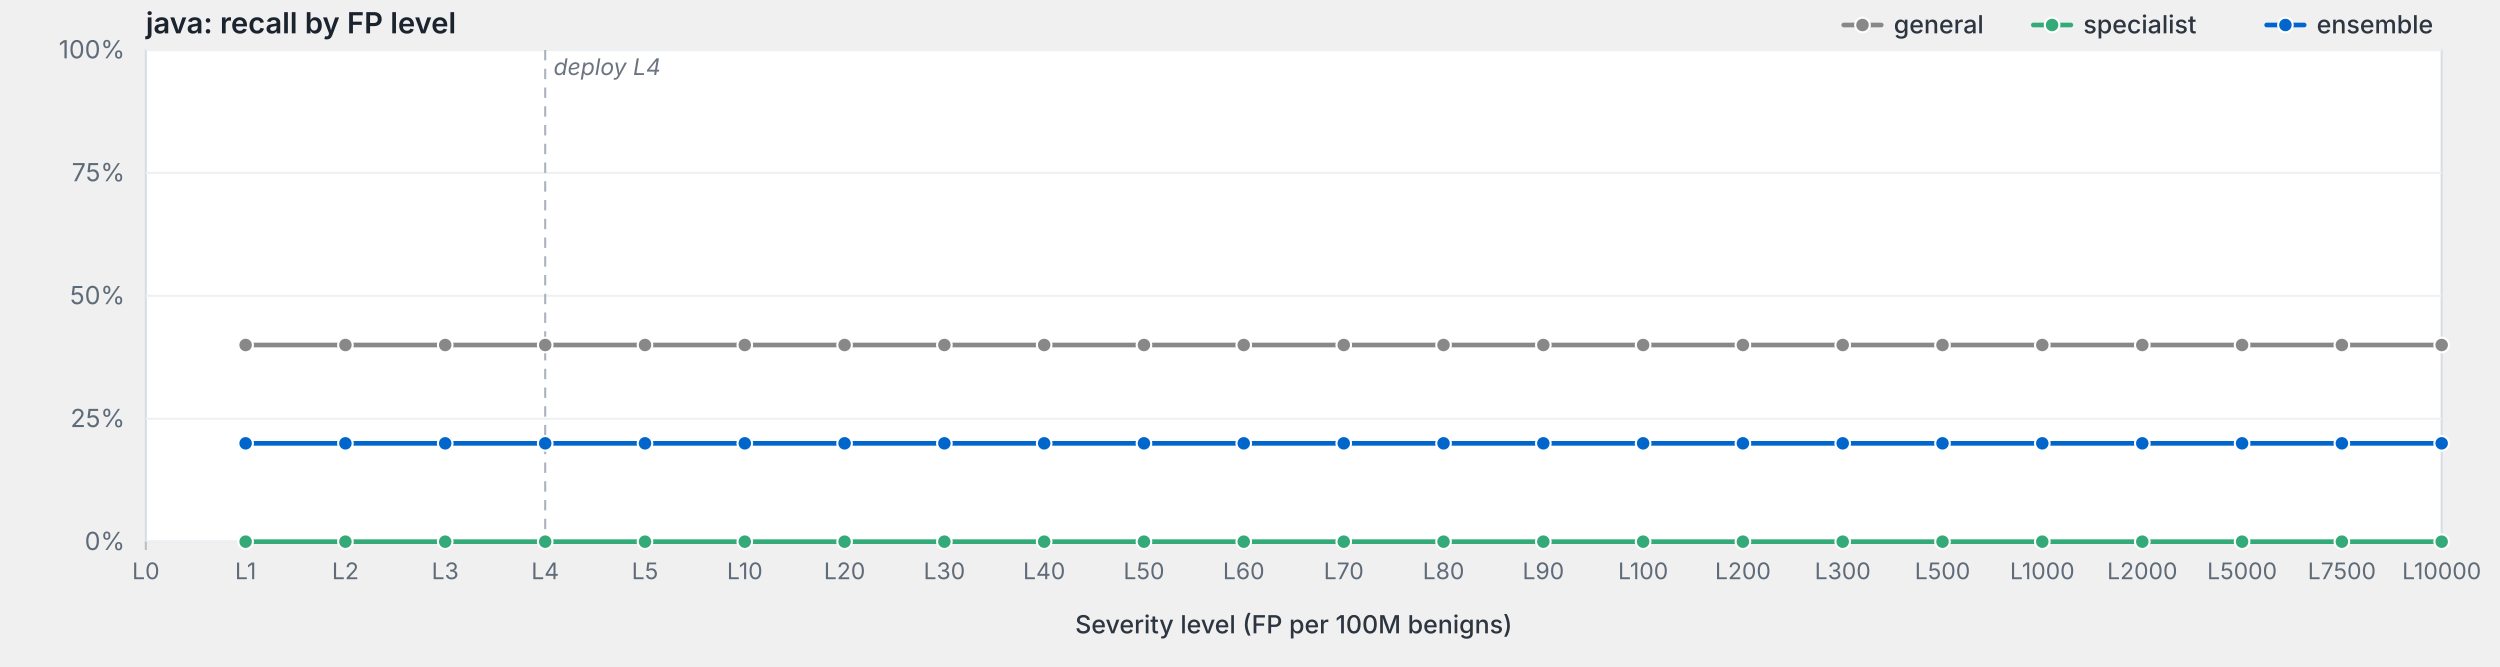
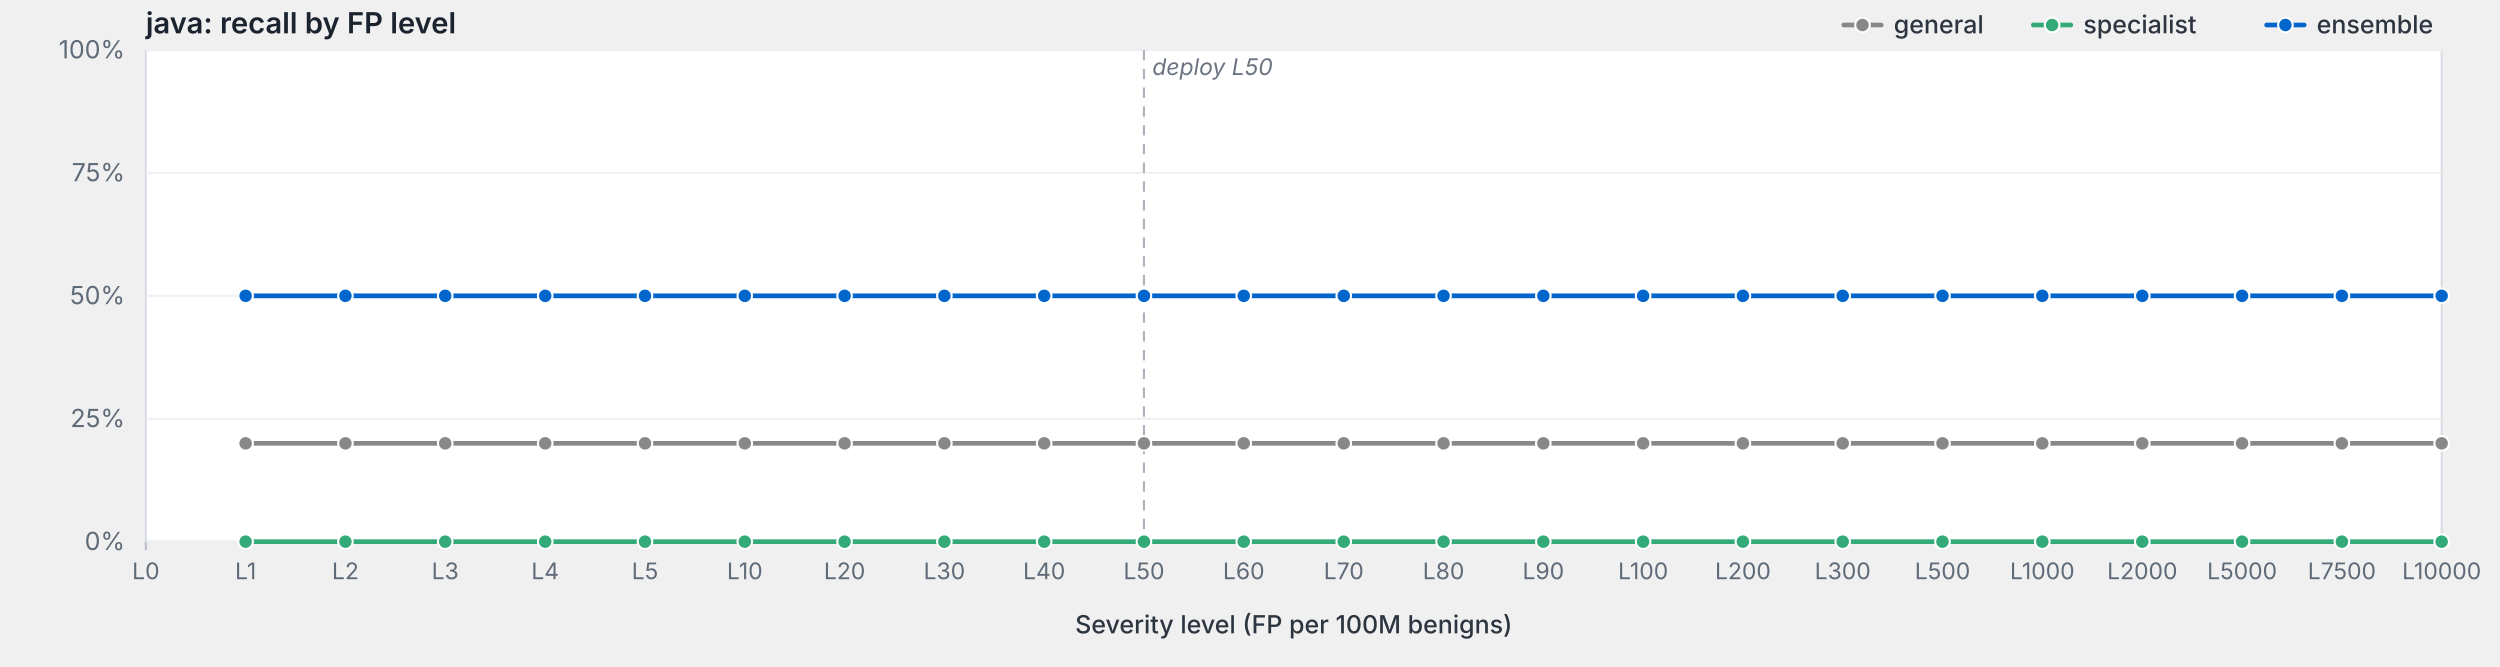
<svg xmlns="http://www.w3.org/2000/svg" viewBox="0 0 1200 320" width="1200" height="320" preserveAspectRatio="xMidYMid meet" role="img" aria-label="java: recall by FP level">
  <style>svg { background: #fdfdfd; }.frame { fill: #fff; stroke: #d8dde3; stroke-width: 1; }.grid { stroke: #eef0f3; stroke-width: 1; }.tick { stroke: #b8bfc7; stroke-width: 1; }.axis-label { fill: #5f6b78; font-family: -apple-system, BlinkMacSystemFont, "Segoe UI", system-ui, sans-serif; font-size: 12px; }.x-label { fill: #5f6b78; font-family: -apple-system, BlinkMacSystemFont, "Segoe UI", system-ui, sans-serif; font-size: 11px; }.axis-title { fill: #2d3540; font-family: -apple-system, BlinkMacSystemFont, "Segoe UI", system-ui, sans-serif; font-size: 12px; font-weight: 500; }.title { fill: #1a232e; font-family: -apple-system, BlinkMacSystemFont, "Segoe UI", system-ui, sans-serif; font-size: 14px; font-weight: 600; }.deploy-marker { stroke: #aab2bd; stroke-width: 1; stroke-dasharray: 5,4; }.deploy-label { fill: #6b7480; font-family: -apple-system, BlinkMacSystemFont, "Segoe UI", system-ui, sans-serif; font-size: 11px; font-style: italic; }.curve { fill: none; stroke-width: 2.25; stroke-linejoin: round; stroke-linecap: round; }.marker { stroke: #fff; stroke-width: 1; }.legend-text { fill: #2d3540; font-family: -apple-system, BlinkMacSystemFont, "Segoe UI", system-ui, sans-serif; font-size: 12px; font-weight: 500; }</style>
  <text class="title" x="70" y="16">java: recall by FP level</text>
  <rect class="frame" x="70" y="24" width="1102" height="236" />
  <line class="grid" x1="70" y1="260.0" x2="1172" y2="260.0" />
  <text class="axis-label" x="60" y="264.0" text-anchor="end">0%</text>
  <line class="grid" x1="70" y1="201.0" x2="1172" y2="201.0" />
  <text class="axis-label" x="60" y="205.0" text-anchor="end">25%</text>
  <line class="grid" x1="70" y1="142.0" x2="1172" y2="142.0" />
  <text class="axis-label" x="60" y="146.0" text-anchor="end">50%</text>
  <line class="grid" x1="70" y1="83.0" x2="1172" y2="83.0" />
  <text class="axis-label" x="60" y="87.0" text-anchor="end">75%</text>
  <line class="grid" x1="70" y1="24.0" x2="1172" y2="24.0" />
  <text class="axis-label" x="60" y="28.0" text-anchor="end">100%</text>
-   <line class="deploy-marker" x1="261.7" y1="24" x2="261.7" y2="260" />
-   <text class="deploy-label" x="265.7" y="36" text-anchor="start">deploy L4</text>
+   <line class="deploy-marker" x1="549.1" y1="24" x2="549.1" y2="260" />
+   <text class="deploy-label" x="553.1" y="36" text-anchor="start">deploy L50</text>
  <line class="tick" x1="70.0" y1="260" x2="70.0" y2="264" />
  <text class="x-label" x="70.0" y="278" text-anchor="middle">L0</text>
  <line class="tick" x1="117.9" y1="260" x2="117.9" y2="264" />
  <text class="x-label" x="117.9" y="278" text-anchor="middle">L1</text>
  <line class="tick" x1="165.8" y1="260" x2="165.8" y2="264" />
  <text class="x-label" x="165.8" y="278" text-anchor="middle">L2</text>
  <line class="tick" x1="213.7" y1="260" x2="213.7" y2="264" />
  <text class="x-label" x="213.7" y="278" text-anchor="middle">L3</text>
  <line class="tick" x1="261.7" y1="260" x2="261.7" y2="264" />
  <text class="x-label" x="261.7" y="278" text-anchor="middle">L4</text>
  <line class="tick" x1="309.6" y1="260" x2="309.6" y2="264" />
  <text class="x-label" x="309.6" y="278" text-anchor="middle">L5</text>
  <line class="tick" x1="357.5" y1="260" x2="357.5" y2="264" />
  <text class="x-label" x="357.5" y="278" text-anchor="middle">L10</text>
  <line class="tick" x1="405.4" y1="260" x2="405.4" y2="264" />
  <text class="x-label" x="405.4" y="278" text-anchor="middle">L20</text>
  <line class="tick" x1="453.3" y1="260" x2="453.3" y2="264" />
  <text class="x-label" x="453.3" y="278" text-anchor="middle">L30</text>
  <line class="tick" x1="501.2" y1="260" x2="501.2" y2="264" />
  <text class="x-label" x="501.2" y="278" text-anchor="middle">L40</text>
  <line class="tick" x1="549.1" y1="260" x2="549.1" y2="264" />
  <text class="x-label" x="549.1" y="278" text-anchor="middle">L50</text>
  <line class="tick" x1="597.0" y1="260" x2="597.0" y2="264" />
  <text class="x-label" x="597.0" y="278" text-anchor="middle">L60</text>
  <line class="tick" x1="645.0" y1="260" x2="645.0" y2="264" />
  <text class="x-label" x="645.0" y="278" text-anchor="middle">L70</text>
  <line class="tick" x1="692.9" y1="260" x2="692.9" y2="264" />
  <text class="x-label" x="692.9" y="278" text-anchor="middle">L80</text>
  <line class="tick" x1="740.8" y1="260" x2="740.8" y2="264" />
  <text class="x-label" x="740.8" y="278" text-anchor="middle">L90</text>
  <line class="tick" x1="788.7" y1="260" x2="788.7" y2="264" />
  <text class="x-label" x="788.7" y="278" text-anchor="middle">L100</text>
  <line class="tick" x1="836.6" y1="260" x2="836.6" y2="264" />
  <text class="x-label" x="836.6" y="278" text-anchor="middle">L200</text>
  <line class="tick" x1="884.5" y1="260" x2="884.5" y2="264" />
  <text class="x-label" x="884.5" y="278" text-anchor="middle">L300</text>
  <line class="tick" x1="932.4" y1="260" x2="932.4" y2="264" />
  <text class="x-label" x="932.4" y="278" text-anchor="middle">L500</text>
  <line class="tick" x1="980.3" y1="260" x2="980.3" y2="264" />
  <text class="x-label" x="980.3" y="278" text-anchor="middle">L1000</text>
  <line class="tick" x1="1028.3" y1="260" x2="1028.3" y2="264" />
  <text class="x-label" x="1028.3" y="278" text-anchor="middle">L2000</text>
  <line class="tick" x1="1076.2" y1="260" x2="1076.2" y2="264" />
  <text class="x-label" x="1076.2" y="278" text-anchor="middle">L5000</text>
  <line class="tick" x1="1124.1" y1="260" x2="1124.1" y2="264" />
  <text class="x-label" x="1124.1" y="278" text-anchor="middle">L7500</text>
  <line class="tick" x1="1172.0" y1="260" x2="1172.0" y2="264" />
  <text class="x-label" x="1172.0" y="278" text-anchor="middle">L10000</text>
  <text class="axis-title" x="621.0" y="304" text-anchor="middle">Severity level (FP per 100M benigns)</text>
-   <path class="curve" d="M117.9,165.6 L165.8,165.6 L213.7,165.6 L261.7,165.6 L309.6,165.6 L357.5,165.6 L405.4,165.6 L453.3,165.6 L501.2,165.6 L549.1,165.6 L597.0,165.6 L645.0,165.6 L692.9,165.6 L740.8,165.6 L788.7,165.6 L836.6,165.6 L884.5,165.6 L932.4,165.6 L980.3,165.6 L1028.3,165.6 L1076.2,165.6 L1124.1,165.6 L1172.0,165.6" stroke="#888" />
-   <circle class="marker" cx="117.9" cy="165.6" r="3.5" fill="#888" />
-   <circle class="marker" cx="165.8" cy="165.6" r="3.5" fill="#888" />
-   <circle class="marker" cx="213.7" cy="165.6" r="3.5" fill="#888" />
-   <circle class="marker" cx="261.7" cy="165.6" r="3.5" fill="#888" />
-   <circle class="marker" cx="309.6" cy="165.6" r="3.5" fill="#888" />
-   <circle class="marker" cx="357.5" cy="165.6" r="3.5" fill="#888" />
-   <circle class="marker" cx="405.4" cy="165.6" r="3.5" fill="#888" />
-   <circle class="marker" cx="453.3" cy="165.6" r="3.5" fill="#888" />
-   <circle class="marker" cx="501.2" cy="165.6" r="3.5" fill="#888" />
-   <circle class="marker" cx="549.1" cy="165.6" r="3.5" fill="#888" />
-   <circle class="marker" cx="597.0" cy="165.6" r="3.5" fill="#888" />
-   <circle class="marker" cx="645.0" cy="165.6" r="3.5" fill="#888" />
-   <circle class="marker" cx="692.9" cy="165.6" r="3.5" fill="#888" />
-   <circle class="marker" cx="740.8" cy="165.6" r="3.5" fill="#888" />
-   <circle class="marker" cx="788.7" cy="165.6" r="3.5" fill="#888" />
-   <circle class="marker" cx="836.6" cy="165.6" r="3.5" fill="#888" />
-   <circle class="marker" cx="884.5" cy="165.6" r="3.5" fill="#888" />
-   <circle class="marker" cx="932.4" cy="165.6" r="3.5" fill="#888" />
-   <circle class="marker" cx="980.3" cy="165.6" r="3.5" fill="#888" />
-   <circle class="marker" cx="1028.3" cy="165.6" r="3.5" fill="#888" />
-   <circle class="marker" cx="1076.2" cy="165.6" r="3.5" fill="#888" />
-   <circle class="marker" cx="1124.1" cy="165.6" r="3.5" fill="#888" />
-   <circle class="marker" cx="1172.0" cy="165.6" r="3.5" fill="#888" />
+   <path class="curve" d="M117.9,212.8 L165.8,212.8 L213.7,212.8 L261.7,212.8 L309.6,212.8 L357.5,212.8 L405.4,212.8 L453.3,212.8 L501.2,212.8 L549.1,212.8 L597.0,212.8 L645.0,212.8 L692.9,212.8 L740.8,212.8 L788.7,212.8 L836.6,212.8 L884.5,212.8 L932.4,212.8 L980.3,212.8 L1028.3,212.8 L1076.2,212.8 L1124.1,212.8 L1172.0,212.8" stroke="#888" />
+   <circle class="marker" cx="117.9" cy="212.8" r="3.5" fill="#888" />
+   <circle class="marker" cx="165.8" cy="212.8" r="3.5" fill="#888" />
+   <circle class="marker" cx="213.7" cy="212.8" r="3.5" fill="#888" />
+   <circle class="marker" cx="261.7" cy="212.8" r="3.5" fill="#888" />
+   <circle class="marker" cx="309.6" cy="212.8" r="3.5" fill="#888" />
+   <circle class="marker" cx="357.5" cy="212.8" r="3.5" fill="#888" />
+   <circle class="marker" cx="405.4" cy="212.8" r="3.5" fill="#888" />
+   <circle class="marker" cx="453.3" cy="212.8" r="3.5" fill="#888" />
+   <circle class="marker" cx="501.2" cy="212.8" r="3.5" fill="#888" />
+   <circle class="marker" cx="549.1" cy="212.8" r="3.5" fill="#888" />
+   <circle class="marker" cx="597.0" cy="212.8" r="3.5" fill="#888" />
+   <circle class="marker" cx="645.0" cy="212.8" r="3.5" fill="#888" />
+   <circle class="marker" cx="692.9" cy="212.8" r="3.5" fill="#888" />
+   <circle class="marker" cx="740.8" cy="212.8" r="3.5" fill="#888" />
+   <circle class="marker" cx="788.7" cy="212.8" r="3.5" fill="#888" />
+   <circle class="marker" cx="836.6" cy="212.8" r="3.5" fill="#888" />
+   <circle class="marker" cx="884.5" cy="212.8" r="3.5" fill="#888" />
+   <circle class="marker" cx="932.4" cy="212.8" r="3.5" fill="#888" />
+   <circle class="marker" cx="980.3" cy="212.8" r="3.5" fill="#888" />
+   <circle class="marker" cx="1028.3" cy="212.8" r="3.5" fill="#888" />
+   <circle class="marker" cx="1076.2" cy="212.8" r="3.5" fill="#888" />
+   <circle class="marker" cx="1124.1" cy="212.8" r="3.5" fill="#888" />
+   <circle class="marker" cx="1172.0" cy="212.8" r="3.5" fill="#888" />
  <path class="curve" d="M117.9,260.0 L165.8,260.0 L213.7,260.0 L261.7,260.0 L309.6,260.0 L357.5,260.0 L405.4,260.0 L453.3,260.0 L501.2,260.0 L549.1,260.0 L597.0,260.0 L645.0,260.0 L692.9,260.0 L740.8,260.0 L788.7,260.0 L836.6,260.0 L884.5,260.0 L932.4,260.0 L980.3,260.0 L1028.3,260.0 L1076.2,260.0 L1124.1,260.0 L1172.0,260.0" stroke="#3a7" />
  <circle class="marker" cx="117.9" cy="260.0" r="3.5" fill="#3a7" />
  <circle class="marker" cx="165.8" cy="260.0" r="3.5" fill="#3a7" />
  <circle class="marker" cx="213.7" cy="260.0" r="3.5" fill="#3a7" />
  <circle class="marker" cx="261.7" cy="260.0" r="3.5" fill="#3a7" />
  <circle class="marker" cx="309.6" cy="260.0" r="3.5" fill="#3a7" />
  <circle class="marker" cx="357.5" cy="260.0" r="3.5" fill="#3a7" />
  <circle class="marker" cx="405.4" cy="260.0" r="3.5" fill="#3a7" />
  <circle class="marker" cx="453.3" cy="260.0" r="3.5" fill="#3a7" />
  <circle class="marker" cx="501.2" cy="260.0" r="3.5" fill="#3a7" />
  <circle class="marker" cx="549.1" cy="260.0" r="3.5" fill="#3a7" />
  <circle class="marker" cx="597.0" cy="260.0" r="3.5" fill="#3a7" />
  <circle class="marker" cx="645.0" cy="260.0" r="3.5" fill="#3a7" />
  <circle class="marker" cx="692.9" cy="260.0" r="3.5" fill="#3a7" />
  <circle class="marker" cx="740.8" cy="260.0" r="3.5" fill="#3a7" />
  <circle class="marker" cx="788.7" cy="260.0" r="3.5" fill="#3a7" />
  <circle class="marker" cx="836.6" cy="260.0" r="3.5" fill="#3a7" />
  <circle class="marker" cx="884.5" cy="260.0" r="3.5" fill="#3a7" />
  <circle class="marker" cx="932.4" cy="260.0" r="3.5" fill="#3a7" />
  <circle class="marker" cx="980.3" cy="260.0" r="3.5" fill="#3a7" />
  <circle class="marker" cx="1028.3" cy="260.0" r="3.5" fill="#3a7" />
  <circle class="marker" cx="1076.2" cy="260.0" r="3.5" fill="#3a7" />
  <circle class="marker" cx="1124.1" cy="260.0" r="3.5" fill="#3a7" />
  <circle class="marker" cx="1172.0" cy="260.0" r="3.5" fill="#3a7" />
-   <path class="curve" d="M117.9,212.8 L165.8,212.8 L213.7,212.8 L261.7,212.8 L309.6,212.8 L357.5,212.8 L405.4,212.8 L453.3,212.8 L501.2,212.8 L549.1,212.8 L597.0,212.8 L645.0,212.8 L692.9,212.8 L740.8,212.8 L788.7,212.8 L836.6,212.8 L884.5,212.8 L932.4,212.8 L980.3,212.8 L1028.3,212.8 L1076.2,212.8 L1124.1,212.8 L1172.0,212.8" stroke="#06c" />
-   <circle class="marker" cx="117.9" cy="212.8" r="3.5" fill="#06c" />
-   <circle class="marker" cx="165.8" cy="212.8" r="3.5" fill="#06c" />
-   <circle class="marker" cx="213.7" cy="212.8" r="3.5" fill="#06c" />
-   <circle class="marker" cx="261.7" cy="212.8" r="3.5" fill="#06c" />
-   <circle class="marker" cx="309.6" cy="212.8" r="3.5" fill="#06c" />
-   <circle class="marker" cx="357.5" cy="212.8" r="3.5" fill="#06c" />
-   <circle class="marker" cx="405.4" cy="212.8" r="3.5" fill="#06c" />
-   <circle class="marker" cx="453.3" cy="212.8" r="3.5" fill="#06c" />
-   <circle class="marker" cx="501.2" cy="212.8" r="3.5" fill="#06c" />
-   <circle class="marker" cx="549.1" cy="212.8" r="3.5" fill="#06c" />
-   <circle class="marker" cx="597.0" cy="212.8" r="3.5" fill="#06c" />
-   <circle class="marker" cx="645.0" cy="212.8" r="3.5" fill="#06c" />
-   <circle class="marker" cx="692.9" cy="212.8" r="3.5" fill="#06c" />
-   <circle class="marker" cx="740.8" cy="212.8" r="3.5" fill="#06c" />
-   <circle class="marker" cx="788.7" cy="212.8" r="3.5" fill="#06c" />
-   <circle class="marker" cx="836.6" cy="212.8" r="3.5" fill="#06c" />
-   <circle class="marker" cx="884.5" cy="212.8" r="3.5" fill="#06c" />
-   <circle class="marker" cx="932.4" cy="212.8" r="3.5" fill="#06c" />
-   <circle class="marker" cx="980.3" cy="212.8" r="3.5" fill="#06c" />
-   <circle class="marker" cx="1028.3" cy="212.8" r="3.5" fill="#06c" />
-   <circle class="marker" cx="1076.2" cy="212.8" r="3.5" fill="#06c" />
-   <circle class="marker" cx="1124.1" cy="212.8" r="3.5" fill="#06c" />
-   <circle class="marker" cx="1172.0" cy="212.8" r="3.5" fill="#06c" />
+   <path class="curve" d="M117.9,142.0 L165.8,142.0 L213.7,142.0 L261.7,142.0 L309.6,142.0 L357.5,142.0 L405.4,142.0 L453.3,142.0 L501.2,142.0 L549.1,142.0 L597.0,142.0 L645.0,142.0 L692.9,142.0 L740.8,142.0 L788.7,142.0 L836.6,142.0 L884.5,142.0 L932.4,142.0 L980.3,142.0 L1028.3,142.0 L1076.2,142.0 L1124.1,142.0 L1172.0,142.0" stroke="#06c" />
+   <circle class="marker" cx="117.9" cy="142.0" r="3.5" fill="#06c" />
+   <circle class="marker" cx="165.8" cy="142.0" r="3.5" fill="#06c" />
+   <circle class="marker" cx="213.7" cy="142.0" r="3.5" fill="#06c" />
+   <circle class="marker" cx="261.7" cy="142.0" r="3.5" fill="#06c" />
+   <circle class="marker" cx="309.6" cy="142.0" r="3.5" fill="#06c" />
+   <circle class="marker" cx="357.5" cy="142.0" r="3.5" fill="#06c" />
+   <circle class="marker" cx="405.4" cy="142.0" r="3.5" fill="#06c" />
+   <circle class="marker" cx="453.3" cy="142.0" r="3.5" fill="#06c" />
+   <circle class="marker" cx="501.2" cy="142.0" r="3.5" fill="#06c" />
+   <circle class="marker" cx="549.1" cy="142.0" r="3.5" fill="#06c" />
+   <circle class="marker" cx="597.0" cy="142.0" r="3.5" fill="#06c" />
+   <circle class="marker" cx="645.0" cy="142.0" r="3.5" fill="#06c" />
+   <circle class="marker" cx="692.9" cy="142.0" r="3.5" fill="#06c" />
+   <circle class="marker" cx="740.8" cy="142.0" r="3.5" fill="#06c" />
+   <circle class="marker" cx="788.7" cy="142.0" r="3.5" fill="#06c" />
+   <circle class="marker" cx="836.6" cy="142.0" r="3.5" fill="#06c" />
+   <circle class="marker" cx="884.5" cy="142.0" r="3.5" fill="#06c" />
+   <circle class="marker" cx="932.4" cy="142.0" r="3.5" fill="#06c" />
+   <circle class="marker" cx="980.3" cy="142.0" r="3.5" fill="#06c" />
+   <circle class="marker" cx="1028.3" cy="142.0" r="3.5" fill="#06c" />
+   <circle class="marker" cx="1076.2" cy="142.0" r="3.5" fill="#06c" />
+   <circle class="marker" cx="1124.1" cy="142.0" r="3.5" fill="#06c" />
+   <circle class="marker" cx="1172.0" cy="142.0" r="3.5" fill="#06c" />
  <line x1="1088.0" y1="12.0" x2="1106.0" y2="12.0" stroke="#06c" stroke-width="2.25" stroke-linecap="round" />
  <circle cx="1097.0" cy="12.0" r="3.5" fill="#06c" stroke="#fff" stroke-width="1" />
  <text class="legend-text" x="1112.0" y="16.0">ensemble</text>
  <line x1="976.0" y1="12.0" x2="994.0" y2="12.0" stroke="#3a7" stroke-width="2.25" stroke-linecap="round" />
  <circle cx="985.0" cy="12.0" r="3.5" fill="#3a7" stroke="#fff" stroke-width="1" />
  <text class="legend-text" x="1000.0" y="16.0">specialist</text>
  <line x1="885.0" y1="12.0" x2="903.0" y2="12.0" stroke="#888" stroke-width="2.25" stroke-linecap="round" />
  <circle cx="894.0" cy="12.0" r="3.5" fill="#888" stroke="#fff" stroke-width="1" />
  <text class="legend-text" x="909.0" y="16.0">general</text>
</svg>
